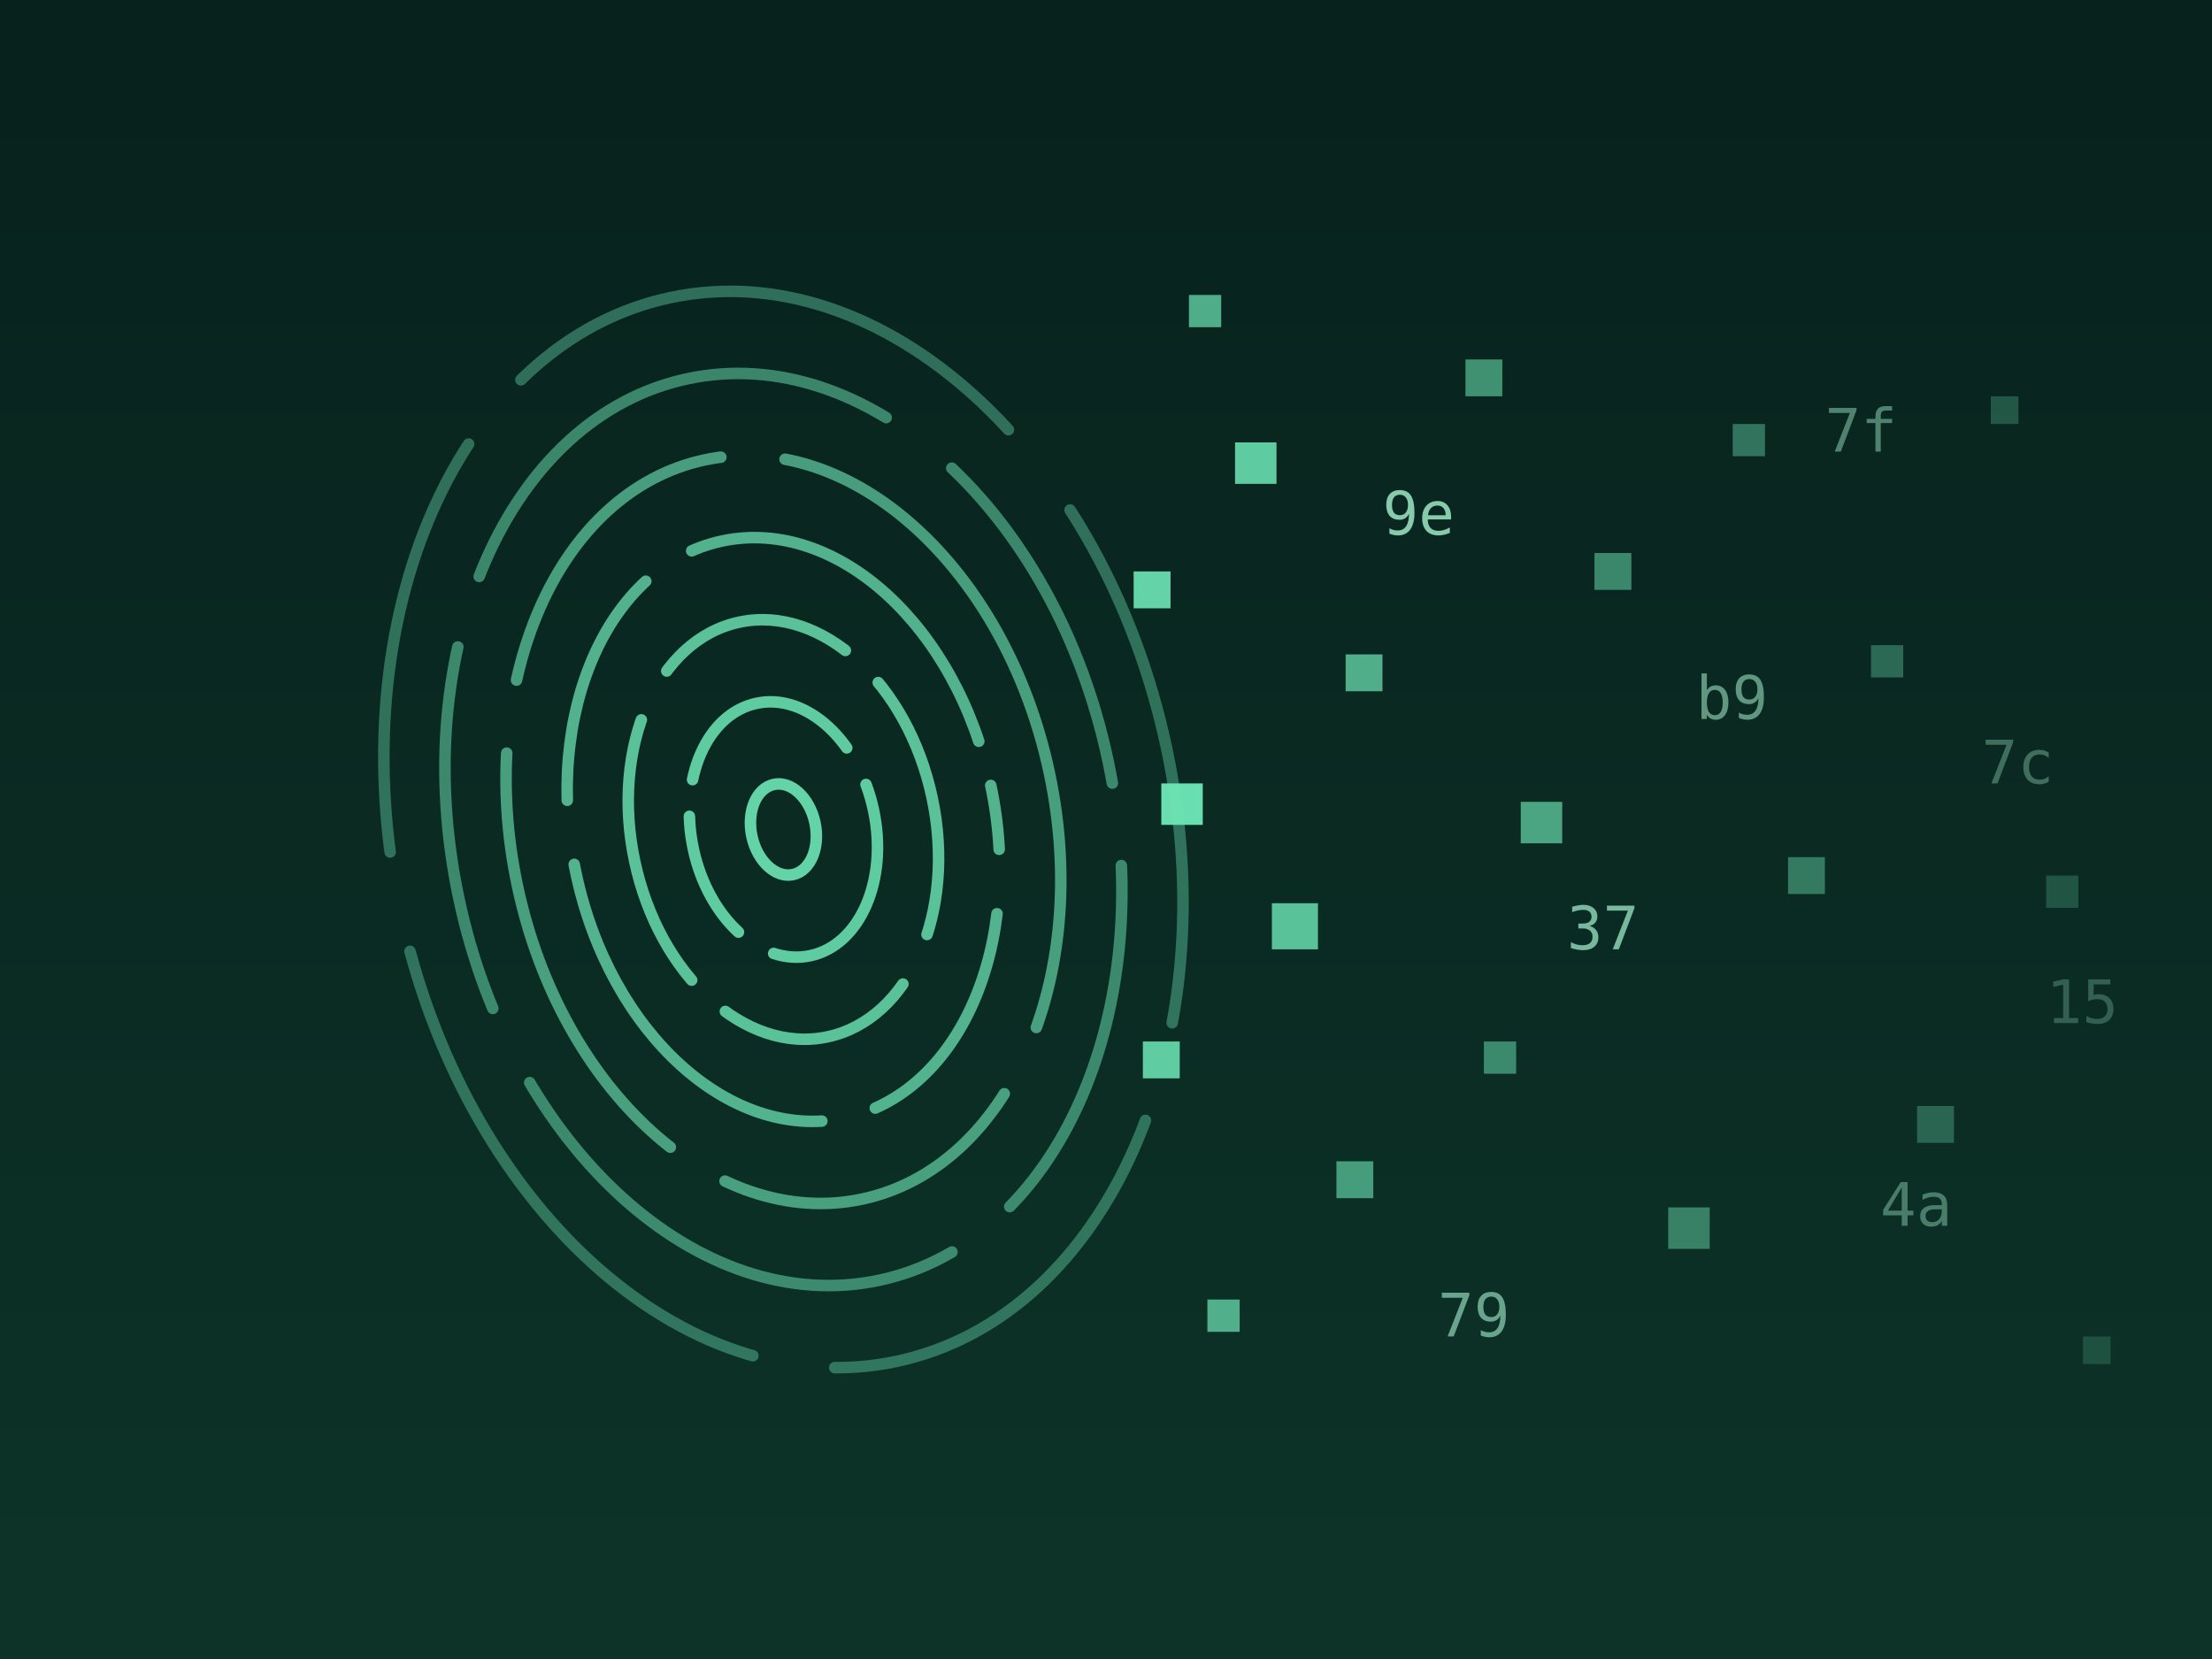
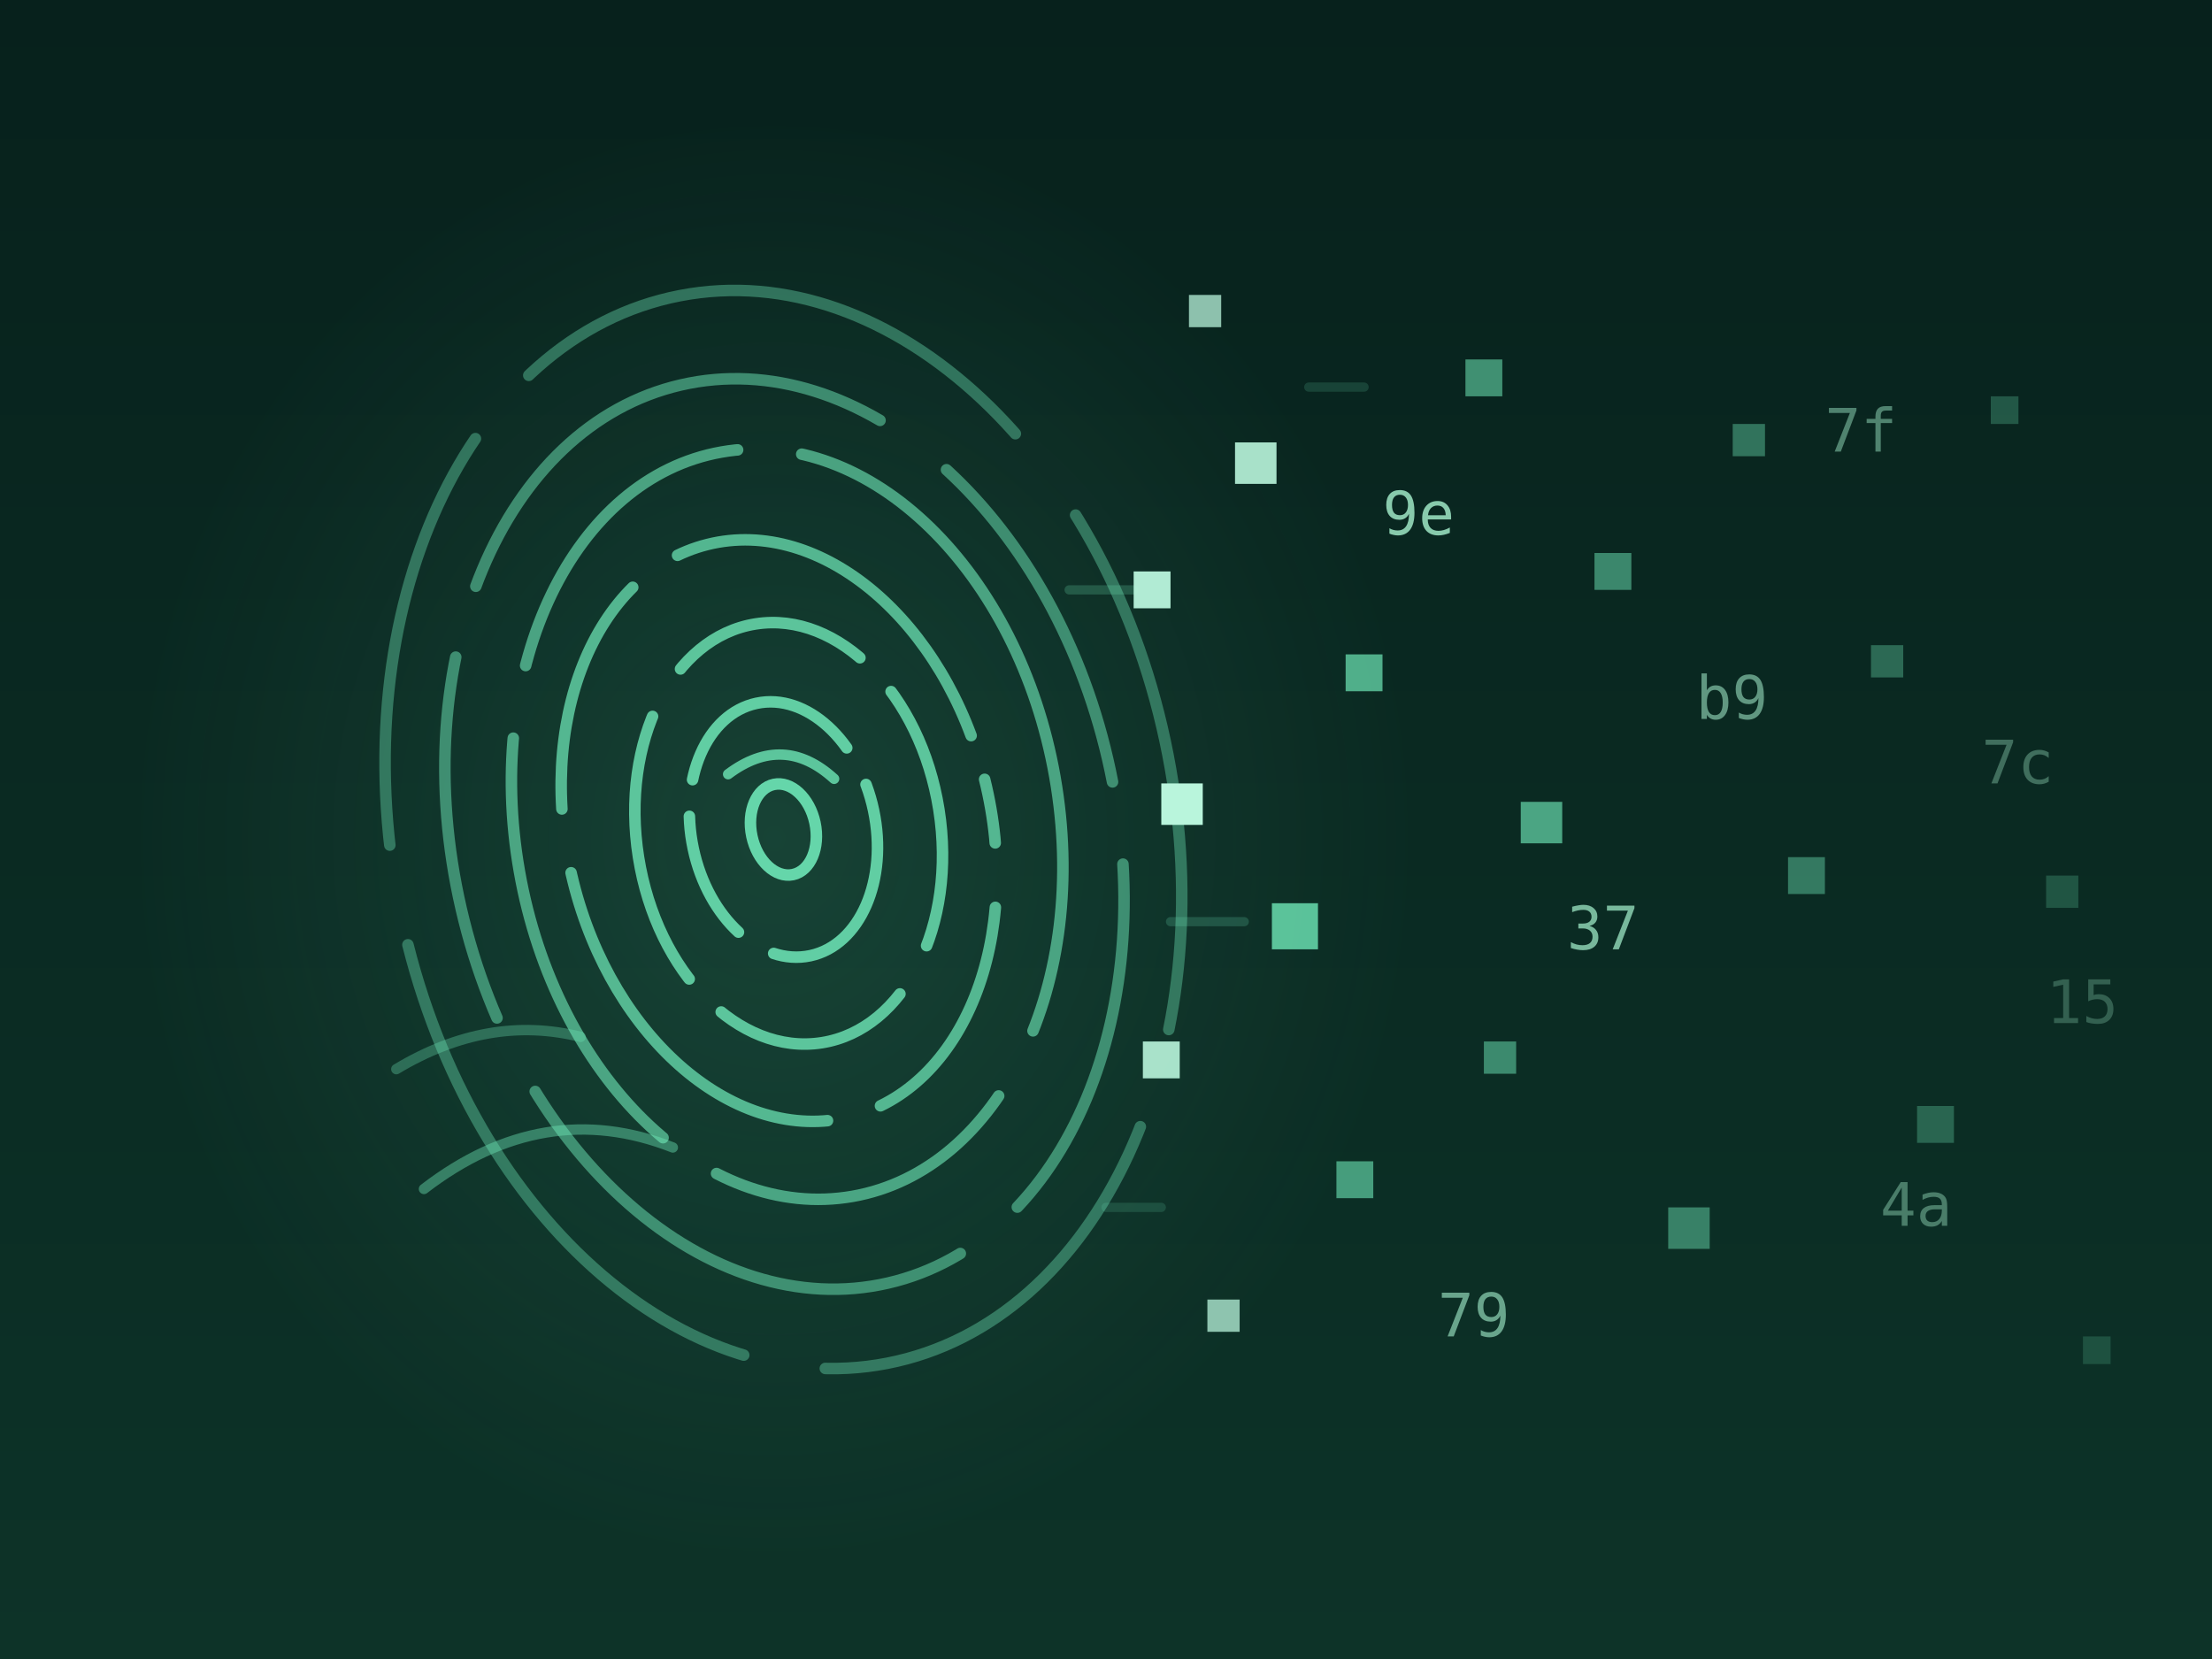
<svg xmlns="http://www.w3.org/2000/svg" viewBox="0 0 480 360" font-family="ui-monospace,'SF Mono',Menlo,Consolas,monospace">
  <defs>
    <linearGradient id="bg" x1="0" y1="0" x2="0" y2="1">
      <stop offset="0%" stop-color="#07211c" />
      <stop offset="100%" stop-color="#0d3328" />
    </linearGradient>
+     <radialGradient id="gMint">
+       <stop offset="0%" stop-color="#6ee7b7" stop-opacity="0.13" />
+       <stop offset="100%" stop-color="#6ee7b7" stop-opacity="0" />
+     </radialGradient>
  </defs>
  <rect width="480" height="360" fill="url(#bg)" />
-   <g transform="rotate(-12 170 180)" fill="none" stroke="#6ee7b7" stroke-linecap="round">
-     <ellipse cx="170" cy="180" rx="7" ry="10" stroke-width="2.5" opacity="0.9" />
-     <ellipse cx="170" cy="180" rx="20" ry="28" stroke-width="2.5" stroke-dasharray="46 9 28 8" opacity="0.85" />
-     <ellipse cx="170" cy="180" rx="33" ry="46" stroke-width="2.5" stroke-dasharray="60 12 44 10" stroke-dashoffset="30" opacity="0.8" />
-     <ellipse cx="170" cy="180" rx="46" ry="64" stroke-width="2.5" stroke-dasharray="84 14 52 12" stroke-dashoffset="70" opacity="0.72" />
-     <ellipse cx="170" cy="180" rx="59" ry="82" stroke-width="2.5" stroke-dasharray="96 16 70 14" stroke-dashoffset="40" opacity="0.62" />
-     <ellipse cx="170" cy="180" rx="72" ry="100" stroke-width="2.5" stroke-dasharray="110 18 80 16" stroke-dashoffset="105" opacity="0.5" />
-     <ellipse cx="170" cy="180" rx="85" ry="118" stroke-width="2.5" stroke-dasharray="120 22 92 18" stroke-dashoffset="60" opacity="0.38" />
+   <ellipse cx="168" cy="182" rx="140" ry="158" fill="url(#gMint)" />
+   <g fill="none" stroke="#6ee7b7" stroke-linecap="round">
+     <ellipse cx="170" cy="180" rx="7" ry="10" stroke-width="2.5" opacity="0.9" transform="rotate(-12 170 180)" />
+     <path d="M158 168 q 12 -9 23 1" stroke-width="2.25" opacity="0.8" />
+     <ellipse cx="170" cy="180" rx="20" ry="28" stroke-width="2.5" stroke-dasharray="46 9 28 8" opacity="0.85" transform="rotate(-12 170 180)" />
+     <ellipse cx="171" cy="181" rx="33" ry="46" stroke-width="2.5" stroke-dasharray="60 12 44 10" stroke-dashoffset="30" opacity="0.8" transform="rotate(-9 170 180)" />
+     <ellipse cx="169" cy="180" rx="46" ry="64" stroke-width="2.5" stroke-dasharray="84 14 52 12" stroke-dashoffset="70" opacity="0.72" transform="rotate(-14 170 180)" />
+     <ellipse cx="171" cy="179" rx="59" ry="82" stroke-width="2.5" stroke-dasharray="96 16 70 14" stroke-dashoffset="40" opacity="0.62" transform="rotate(-10 170 180)" />
+     <ellipse cx="170" cy="181" rx="72" ry="100" stroke-width="2.5" stroke-dasharray="110 18 80 16" stroke-dashoffset="105" opacity="0.5" transform="rotate(-13 170 180)" />
+     <ellipse cx="170" cy="180" rx="85" ry="118" stroke-width="2.5" stroke-dasharray="120 22 92 18" stroke-dashoffset="60" opacity="0.38" transform="rotate(-11 170 180)" />
+     <path d="M92 258 q 26 -20 54 -9" stroke-width="2.25" opacity="0.42" />
+     <path d="M86 232 q 20 -12 40 -7" stroke-width="2.25" opacity="0.32" />
+   </g>
+   <g stroke="#6ee7b7" stroke-width="2" stroke-linecap="round">
+     <line x1="246" y1="128" x2="232" y2="128" opacity="0.22" />
+     <line x1="270" y1="200" x2="254" y2="200" opacity="0.2" />
+     <line x1="296" y1="84" x2="284" y2="84" opacity="0.16" />
+     <line x1="252" y1="262" x2="240" y2="262" opacity="0.16" />
+   </g>
+   <g fill="#b9f5dc">
+     <rect x="246" y="124" width="8" height="8" opacity="0.95" />
+     <rect x="252" y="170" width="9" height="9" opacity="1" />
+     <rect x="248" y="226" width="8" height="8" opacity="0.9" />
+     <rect x="262" y="282" width="7" height="7" opacity="0.75" />
+     <rect x="258" y="64" width="7" height="7" opacity="0.75" />
+     <rect x="268" y="96" width="9" height="9" opacity="0.9" />
  </g>
  <g fill="#6ee7b7">
-     <rect x="246" y="124" width="8" height="8" opacity="0.9" />
-     <rect x="252" y="170" width="9" height="9" opacity="0.95" />
-     <rect x="248" y="226" width="8" height="8" opacity="0.85" />
-     <rect x="262" y="282" width="7" height="7" opacity="0.7" />
-     <rect x="258" y="64" width="7" height="7" opacity="0.7" />
-     <rect x="268" y="96" width="9" height="9" opacity="0.85" />
    <rect x="292" y="142" width="8" height="8" opacity="0.7" />
    <rect x="276" y="196" width="10" height="10" opacity="0.8" />
    <rect x="290" y="252" width="8" height="8" opacity="0.6" />
    <rect x="318" y="78" width="8" height="8" opacity="0.55" />
    <rect x="330" y="174" width="9" height="9" opacity="0.65" />
    <rect x="322" y="226" width="7" height="7" opacity="0.5" />
    <rect x="346" y="120" width="8" height="8" opacity="0.5" />
    <rect x="362" y="262" width="9" height="9" opacity="0.45" />
    <rect x="376" y="92" width="7" height="7" opacity="0.4" />
    <rect x="388" y="186" width="8" height="8" opacity="0.42" />
    <rect x="406" y="140" width="7" height="7" opacity="0.34" />
    <rect x="416" y="240" width="8" height="8" opacity="0.3" />
    <rect x="432" y="86" width="6" height="6" opacity="0.26" />
    <rect x="444" y="190" width="7" height="7" opacity="0.22" />
    <rect x="452" y="290" width="6" height="6" opacity="0.18" />
  </g>
  <g fill="#a7f3d0" font-size="13">
    <text x="300" y="116" opacity="0.8">9e</text>
    <text x="340" y="206" opacity="0.7">37</text>
    <text x="312" y="290" opacity="0.6">79</text>
    <text x="368" y="156" opacity="0.55">b9</text>
    <text x="396" y="98" opacity="0.45">7f</text>
    <text x="408" y="266" opacity="0.4">4a</text>
    <text x="430" y="170" opacity="0.34">7c</text>
    <text x="444" y="222" opacity="0.26">15</text>
  </g>
</svg>
